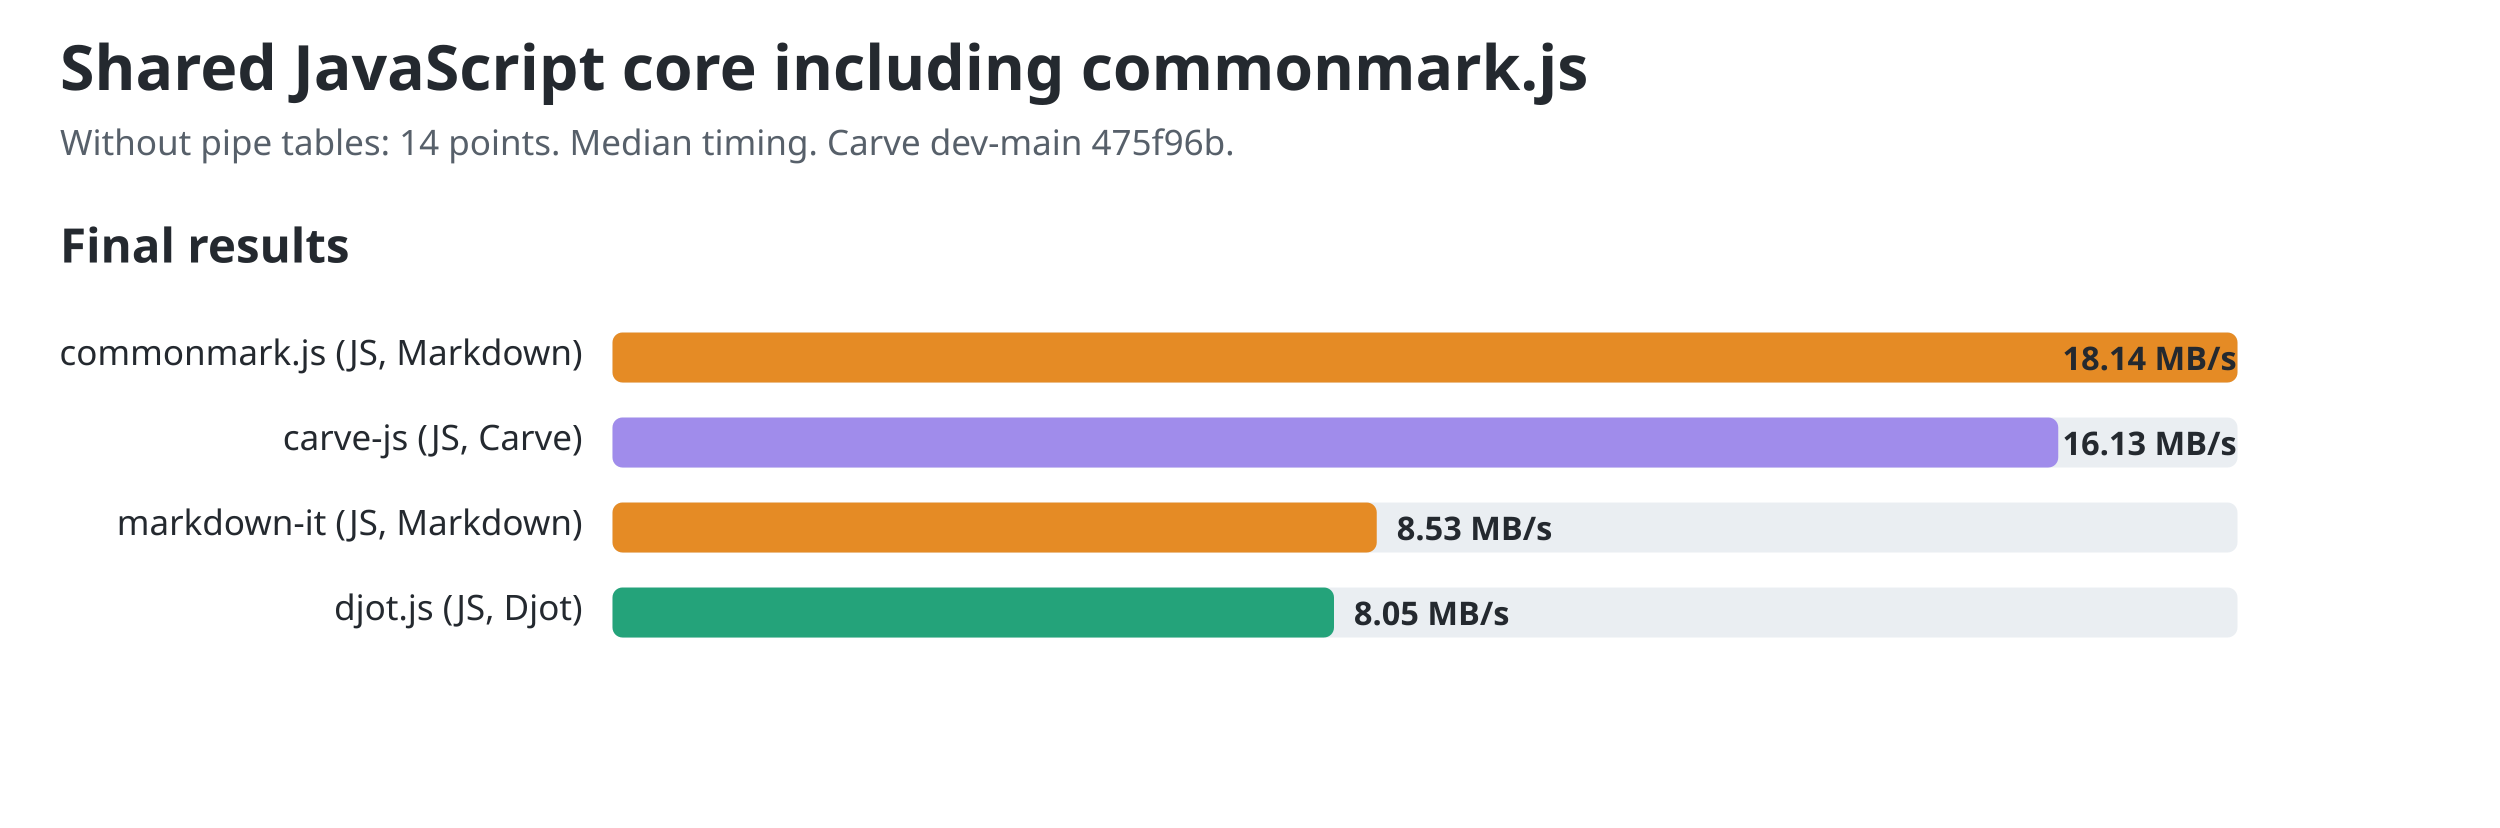
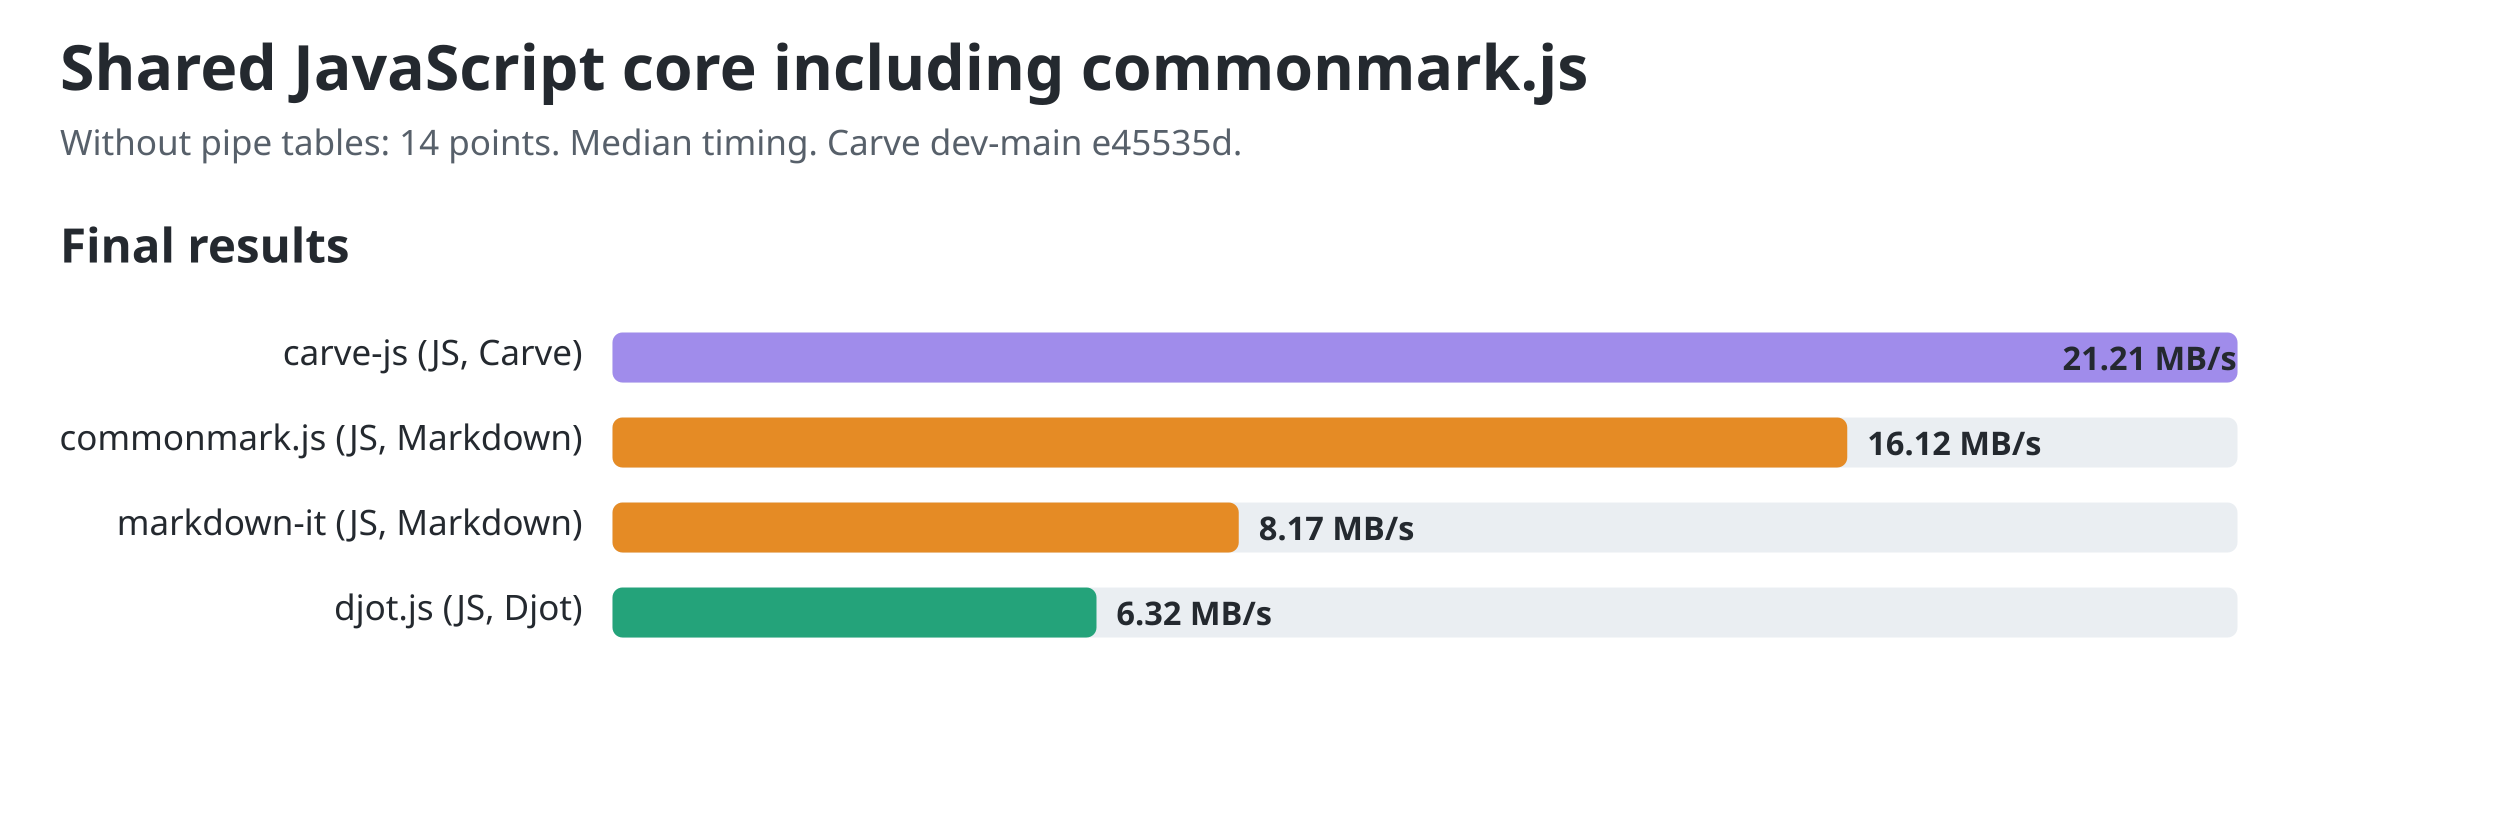
<svg xmlns="http://www.w3.org/2000/svg" width="1000" height="331" viewBox="0 0 1000 331" role="img" aria-labelledby="title desc">
  <style>text{font-family:ui-sans-serif,system-ui,sans-serif;fill:#24292f}.title{font-size:25px;font-weight:700}.sub{font-size:14px;fill:#57606a}.group{font-size:19px;font-weight:650}.label{font-size:14px}.value{font-size:13px;font-weight:650;fill:#24292f}.track{fill:#eaeef2}@media(prefers-color-scheme:dark){text,.value{fill:#f0f6fc}.sub{fill:#8c959f}.track{fill:#30363d}}</style>
  <text id="chart-title" class="title" x="24" y="36">Shared JavaScript core including commonmark.js</text>
-   <text class="sub" x="24" y="62">Without pipe tables: 14 points. Median timing. Carve dev-main 475f96b.</text>
+   <text class="sub" x="24" y="62">Without pipe tables: 14 points. Median timing. Carve dev-main e45535d.</text>
  <text class="group" x="24" y="105">Final results</text>
-   <text class="label" x="233" y="146" text-anchor="end">commonmark.js (JS, Markdown)</text>
+   <text class="label" x="233" y="146" text-anchor="end">carve-js (JS, Carve)</text>
  <rect class="track" x="245" y="133" width="650" height="20" rx="4" />
-   <rect x="245" y="133" width="650.0" height="20" rx="4" fill="#e58b25" />
-   <text class="value" x="825" y="148">18.14 MB/s</text>
-   <text class="label" x="233" y="180" text-anchor="end">carve-js (JS, Carve)</text>
+   <rect x="245" y="133" width="650.0" height="20" rx="4" fill="#a08ceb" />
+   <text class="value" x="825" y="148">21.21 MB/s</text>
+   <text class="label" x="233" y="180" text-anchor="end">commonmark.js (JS, Markdown)</text>
  <rect class="track" x="245" y="167" width="650" height="20" rx="4" />
-   <rect x="245" y="167" width="578.3" height="20" rx="4" fill="#a08ceb" />
-   <text class="value" x="825" y="182">16.13 MB/s</text>
+   <rect x="245" y="167" width="493.9" height="20" rx="4" fill="#e58b25" />
+   <text class="value" x="746.911" y="182">16.12 MB/s</text>
  <text class="label" x="233" y="214" text-anchor="end">markdown-it (JS, Markdown)</text>
  <rect class="track" x="245" y="201" width="650" height="20" rx="4" />
-   <rect x="245" y="201" width="305.7" height="20" rx="4" fill="#e58b25" />
-   <text class="value" x="558.705" y="216">8.53 MB/s</text>
+   <rect x="245" y="201" width="250.5" height="20" rx="4" fill="#e58b25" />
+   <text class="value" x="503.528" y="216">8.17 MB/s</text>
  <text class="label" x="233" y="248" text-anchor="end">djot.js (JS, Djot)</text>
  <rect class="track" x="245" y="235" width="650" height="20" rx="4" />
-   <rect x="245" y="235" width="288.6" height="20" rx="4" fill="#24a37a" />
-   <text class="value" x="541.557" y="250">8.05 MB/s</text>
+   <rect x="245" y="235" width="193.6" height="20" rx="4" fill="#24a37a" />
+   <text class="value" x="446.564" y="250">6.32 MB/s</text>
</svg>
